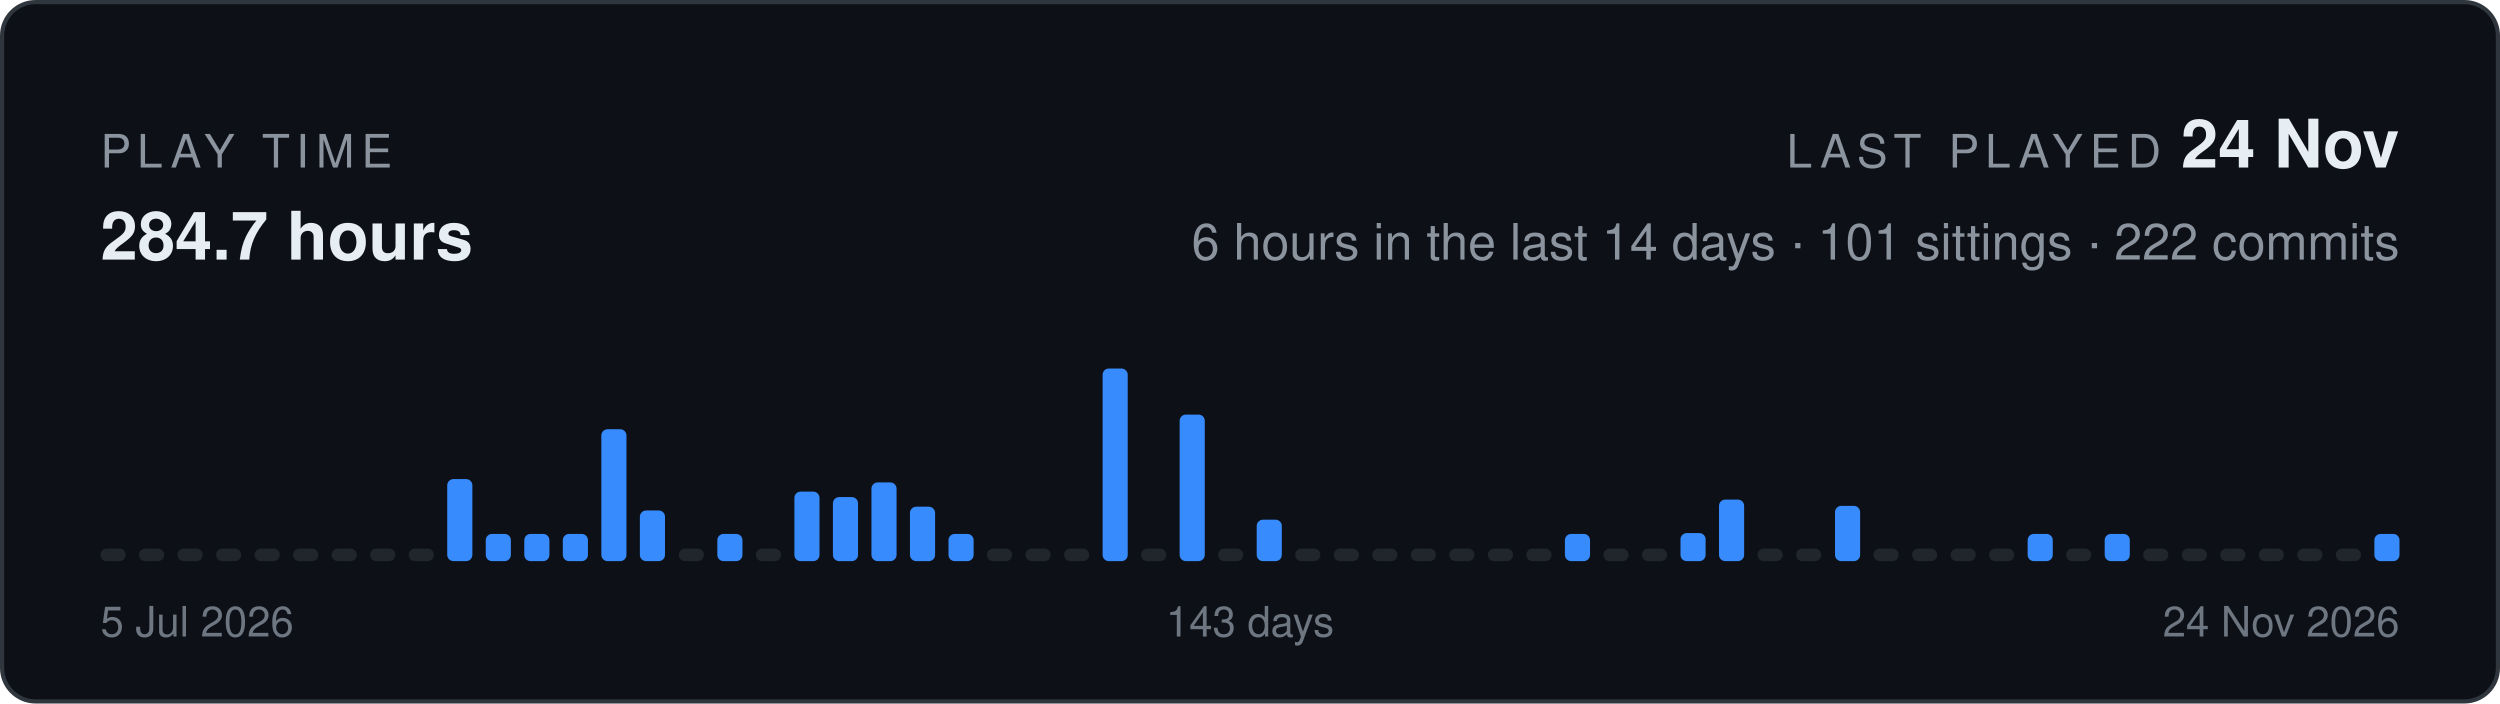
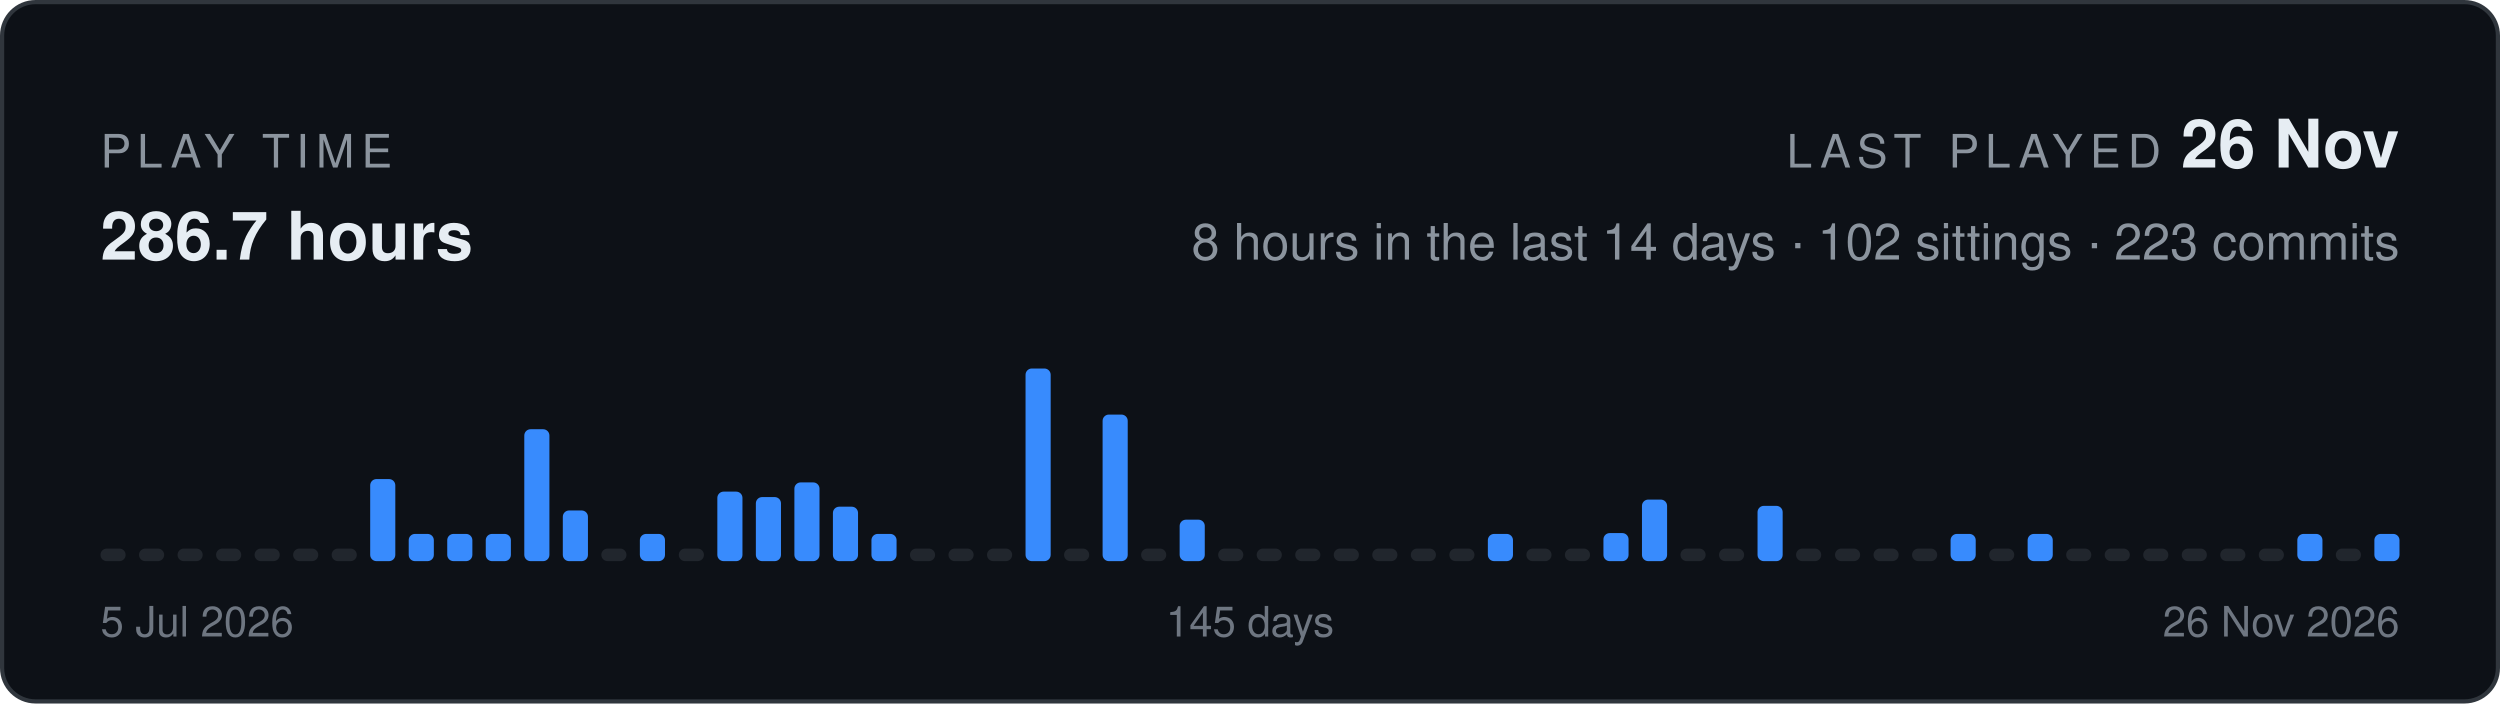
- <svg xmlns="http://www.w3.org/2000/svg" width="597" height="168" viewBox="0 0 597 168" role="img" aria-label="Play time: 284.7 hours over 222 commits, last played 24 Nov">
+ <svg xmlns="http://www.w3.org/2000/svg" width="597" height="168" viewBox="0 0 597 168" role="img" aria-label="Play time: 286.7 hours over 223 commits, last played 26 Nov">
  <style>
    .card { fill: #0d1117; stroke: #30363d }
    text { font-family: -apple-system, BlinkMacSystemFont, "Segoe UI", Helvetica, Arial, sans-serif }
    .label { font-size: 11px; letter-spacing: 1.7px; fill: #8b949e }
    .stat { font-size: 16px; font-weight: 600; letter-spacing: normal; fill: #e6edf3 }
    .note { font-size: 12px; fill: #8b949e }
    .axis { font-size: 10px; fill: #6e7681 }
    .bar { fill: #388bfd }
    .bar-quiet { fill: #21262d }
  </style>
  <rect class="card" x="0.5" y="0.5" width="596" height="167" rx="8" />
  <text class="label" x="24" y="40">PLAY TIME</text>
-   <text class="stat" x="24" y="62">284.7 hours</text>
-   <text class="label" x="573" y="40" text-anchor="end">LAST PLAYED <tspan class="stat">24 Nov</tspan>
+   <text class="stat" x="24" y="62">286.7 hours</text>
+   <text class="label" x="573" y="40" text-anchor="end">LAST PLAYED <tspan class="stat">26 Nov</tspan>
  </text>
-   <text class="note" x="573" y="62" text-anchor="end">6 hours in the last 14 days   ·   101 sittings   ·   222 commits</text>
+   <text class="note" x="573" y="62" text-anchor="end">8 hours in the last 14 days   ·   102 sittings   ·   223 commits</text>
  <rect class="bar-quiet" x="24.0" y="131.0" width="6" height="3.0" rx="1.5" />
  <rect class="bar-quiet" x="33.2" y="131.0" width="6" height="3.0" rx="1.5" />
  <rect class="bar-quiet" x="42.4" y="131.0" width="6" height="3.0" rx="1.5" />
  <rect class="bar-quiet" x="51.6" y="131.0" width="6" height="3.0" rx="1.5" />
  <rect class="bar-quiet" x="60.8" y="131.0" width="6" height="3.0" rx="1.5" />
  <rect class="bar-quiet" x="70.0" y="131.0" width="6" height="3.0" rx="1.5" />
  <rect class="bar-quiet" x="79.2" y="131.0" width="6" height="3.0" rx="1.5" />
-   <rect class="bar-quiet" x="88.4" y="131.0" width="6" height="3.0" rx="1.5" />
-   <rect class="bar-quiet" x="97.6" y="131.0" width="6" height="3.0" rx="1.5" />
-   <rect class="bar" x="106.8" y="114.4" width="6" height="19.6" rx="1.5" />
+   <rect class="bar" x="88.4" y="114.4" width="6" height="19.6" rx="1.5" />
+   <rect class="bar" x="97.6" y="127.5" width="6" height="6.5" rx="1.5" />
+   <rect class="bar" x="106.8" y="127.5" width="6" height="6.5" rx="1.5" />
  <rect class="bar" x="116.0" y="127.5" width="6" height="6.5" rx="1.5" />
-   <rect class="bar" x="125.2" y="127.5" width="6" height="6.5" rx="1.5" />
-   <rect class="bar" x="134.4" y="127.5" width="6" height="6.5" rx="1.5" />
-   <rect class="bar" x="143.6" y="102.5" width="6" height="31.5" rx="1.5" />
-   <rect class="bar" x="152.8" y="121.9" width="6" height="12.1" rx="1.5" />
+   <rect class="bar" x="125.2" y="102.5" width="6" height="31.5" rx="1.5" />
+   <rect class="bar" x="134.4" y="121.9" width="6" height="12.1" rx="1.5" />
+   <rect class="bar-quiet" x="143.6" y="131.0" width="6" height="3.0" rx="1.5" />
+   <rect class="bar" x="152.8" y="127.5" width="6" height="6.5" rx="1.5" />
  <rect class="bar-quiet" x="162.1" y="131.0" width="6" height="3.0" rx="1.5" />
-   <rect class="bar" x="171.3" y="127.5" width="6" height="6.5" rx="1.5" />
-   <rect class="bar-quiet" x="180.5" y="131.0" width="6" height="3.0" rx="1.5" />
-   <rect class="bar" x="189.7" y="117.4" width="6" height="16.6" rx="1.5" />
-   <rect class="bar" x="198.9" y="118.7" width="6" height="15.3" rx="1.5" />
-   <rect class="bar" x="208.1" y="115.2" width="6" height="18.8" rx="1.5" />
-   <rect class="bar" x="217.3" y="121.0" width="6" height="13.0" rx="1.5" />
-   <rect class="bar" x="226.5" y="127.5" width="6" height="6.5" rx="1.5" />
+   <rect class="bar" x="171.3" y="117.4" width="6" height="16.6" rx="1.5" />
+   <rect class="bar" x="180.5" y="118.7" width="6" height="15.3" rx="1.5" />
+   <rect class="bar" x="189.7" y="115.2" width="6" height="18.8" rx="1.5" />
+   <rect class="bar" x="198.9" y="121.0" width="6" height="13.0" rx="1.5" />
+   <rect class="bar" x="208.1" y="127.5" width="6" height="6.5" rx="1.5" />
+   <rect class="bar-quiet" x="217.3" y="131.0" width="6" height="3.0" rx="1.5" />
+   <rect class="bar-quiet" x="226.5" y="131.0" width="6" height="3.0" rx="1.5" />
  <rect class="bar-quiet" x="235.7" y="131.0" width="6" height="3.0" rx="1.5" />
-   <rect class="bar-quiet" x="244.9" y="131.0" width="6" height="3.0" rx="1.5" />
+   <rect class="bar" x="244.9" y="88.0" width="6" height="46.0" rx="1.5" />
  <rect class="bar-quiet" x="254.1" y="131.0" width="6" height="3.0" rx="1.5" />
-   <rect class="bar" x="263.3" y="88.0" width="6" height="46.0" rx="1.5" />
+   <rect class="bar" x="263.3" y="99.0" width="6" height="35.0" rx="1.5" />
  <rect class="bar-quiet" x="272.5" y="131.0" width="6" height="3.0" rx="1.5" />
-   <rect class="bar" x="281.7" y="99.0" width="6" height="35.0" rx="1.5" />
+   <rect class="bar" x="281.7" y="124.1" width="6" height="9.9" rx="1.5" />
  <rect class="bar-quiet" x="290.9" y="131.0" width="6" height="3.0" rx="1.5" />
-   <rect class="bar" x="300.1" y="124.1" width="6" height="9.9" rx="1.5" />
+   <rect class="bar-quiet" x="300.1" y="131.0" width="6" height="3.0" rx="1.5" />
  <rect class="bar-quiet" x="309.3" y="131.0" width="6" height="3.0" rx="1.5" />
  <rect class="bar-quiet" x="318.5" y="131.0" width="6" height="3.0" rx="1.5" />
  <rect class="bar-quiet" x="327.7" y="131.0" width="6" height="3.0" rx="1.5" />
  <rect class="bar-quiet" x="336.9" y="131.0" width="6" height="3.0" rx="1.5" />
  <rect class="bar-quiet" x="346.1" y="131.0" width="6" height="3.0" rx="1.5" />
-   <rect class="bar-quiet" x="355.3" y="131.0" width="6" height="3.0" rx="1.5" />
+   <rect class="bar" x="355.3" y="127.5" width="6" height="6.5" rx="1.5" />
  <rect class="bar-quiet" x="364.5" y="131.0" width="6" height="3.0" rx="1.5" />
-   <rect class="bar" x="373.7" y="127.5" width="6" height="6.5" rx="1.5" />
-   <rect class="bar-quiet" x="382.9" y="131.0" width="6" height="3.0" rx="1.5" />
-   <rect class="bar-quiet" x="392.1" y="131.0" width="6" height="3.0" rx="1.5" />
-   <rect class="bar" x="401.3" y="127.3" width="6" height="6.7" rx="1.5" />
-   <rect class="bar" x="410.5" y="119.3" width="6" height="14.7" rx="1.5" />
-   <rect class="bar-quiet" x="419.7" y="131.0" width="6" height="3.0" rx="1.5" />
+   <rect class="bar-quiet" x="373.7" y="131.0" width="6" height="3.0" rx="1.5" />
+   <rect class="bar" x="382.9" y="127.3" width="6" height="6.7" rx="1.5" />
+   <rect class="bar" x="392.1" y="119.3" width="6" height="14.7" rx="1.5" />
+   <rect class="bar-quiet" x="401.3" y="131.0" width="6" height="3.0" rx="1.5" />
+   <rect class="bar-quiet" x="410.5" y="131.0" width="6" height="3.0" rx="1.5" />
+   <rect class="bar" x="419.7" y="120.8" width="6" height="13.2" rx="1.5" />
  <rect class="bar-quiet" x="428.9" y="131.0" width="6" height="3.0" rx="1.5" />
-   <rect class="bar" x="438.2" y="120.8" width="6" height="13.2" rx="1.5" />
+   <rect class="bar-quiet" x="438.2" y="131.0" width="6" height="3.0" rx="1.5" />
  <rect class="bar-quiet" x="447.4" y="131.0" width="6" height="3.0" rx="1.5" />
  <rect class="bar-quiet" x="456.6" y="131.0" width="6" height="3.0" rx="1.5" />
-   <rect class="bar-quiet" x="465.8" y="131.0" width="6" height="3.0" rx="1.5" />
+   <rect class="bar" x="465.8" y="127.5" width="6" height="6.5" rx="1.5" />
  <rect class="bar-quiet" x="475.0" y="131.0" width="6" height="3.0" rx="1.5" />
  <rect class="bar" x="484.2" y="127.5" width="6" height="6.5" rx="1.5" />
  <rect class="bar-quiet" x="493.4" y="131.0" width="6" height="3.0" rx="1.5" />
-   <rect class="bar" x="502.6" y="127.5" width="6" height="6.5" rx="1.5" />
+   <rect class="bar-quiet" x="502.6" y="131.0" width="6" height="3.0" rx="1.5" />
  <rect class="bar-quiet" x="511.8" y="131.0" width="6" height="3.0" rx="1.5" />
  <rect class="bar-quiet" x="521.0" y="131.0" width="6" height="3.0" rx="1.5" />
  <rect class="bar-quiet" x="530.2" y="131.0" width="6" height="3.0" rx="1.5" />
  <rect class="bar-quiet" x="539.4" y="131.0" width="6" height="3.0" rx="1.5" />
-   <rect class="bar-quiet" x="548.6" y="131.0" width="6" height="3.0" rx="1.5" />
+   <rect class="bar" x="548.6" y="127.5" width="6" height="6.5" rx="1.5" />
  <rect class="bar-quiet" x="557.8" y="131.0" width="6" height="3.0" rx="1.5" />
  <rect class="bar" x="567.0" y="127.5" width="6" height="6.5" rx="1.5" />
  <text class="axis" x="24" y="152">5 Jul 2026</text>
-   <text class="axis" x="298.5" y="152" text-anchor="middle">143 days</text>
-   <text class="axis" x="573" y="152" text-anchor="end">24 Nov 2026</text>
+   <text class="axis" x="298.5" y="152" text-anchor="middle">145 days</text>
+   <text class="axis" x="573" y="152" text-anchor="end">26 Nov 2026</text>
</svg>
